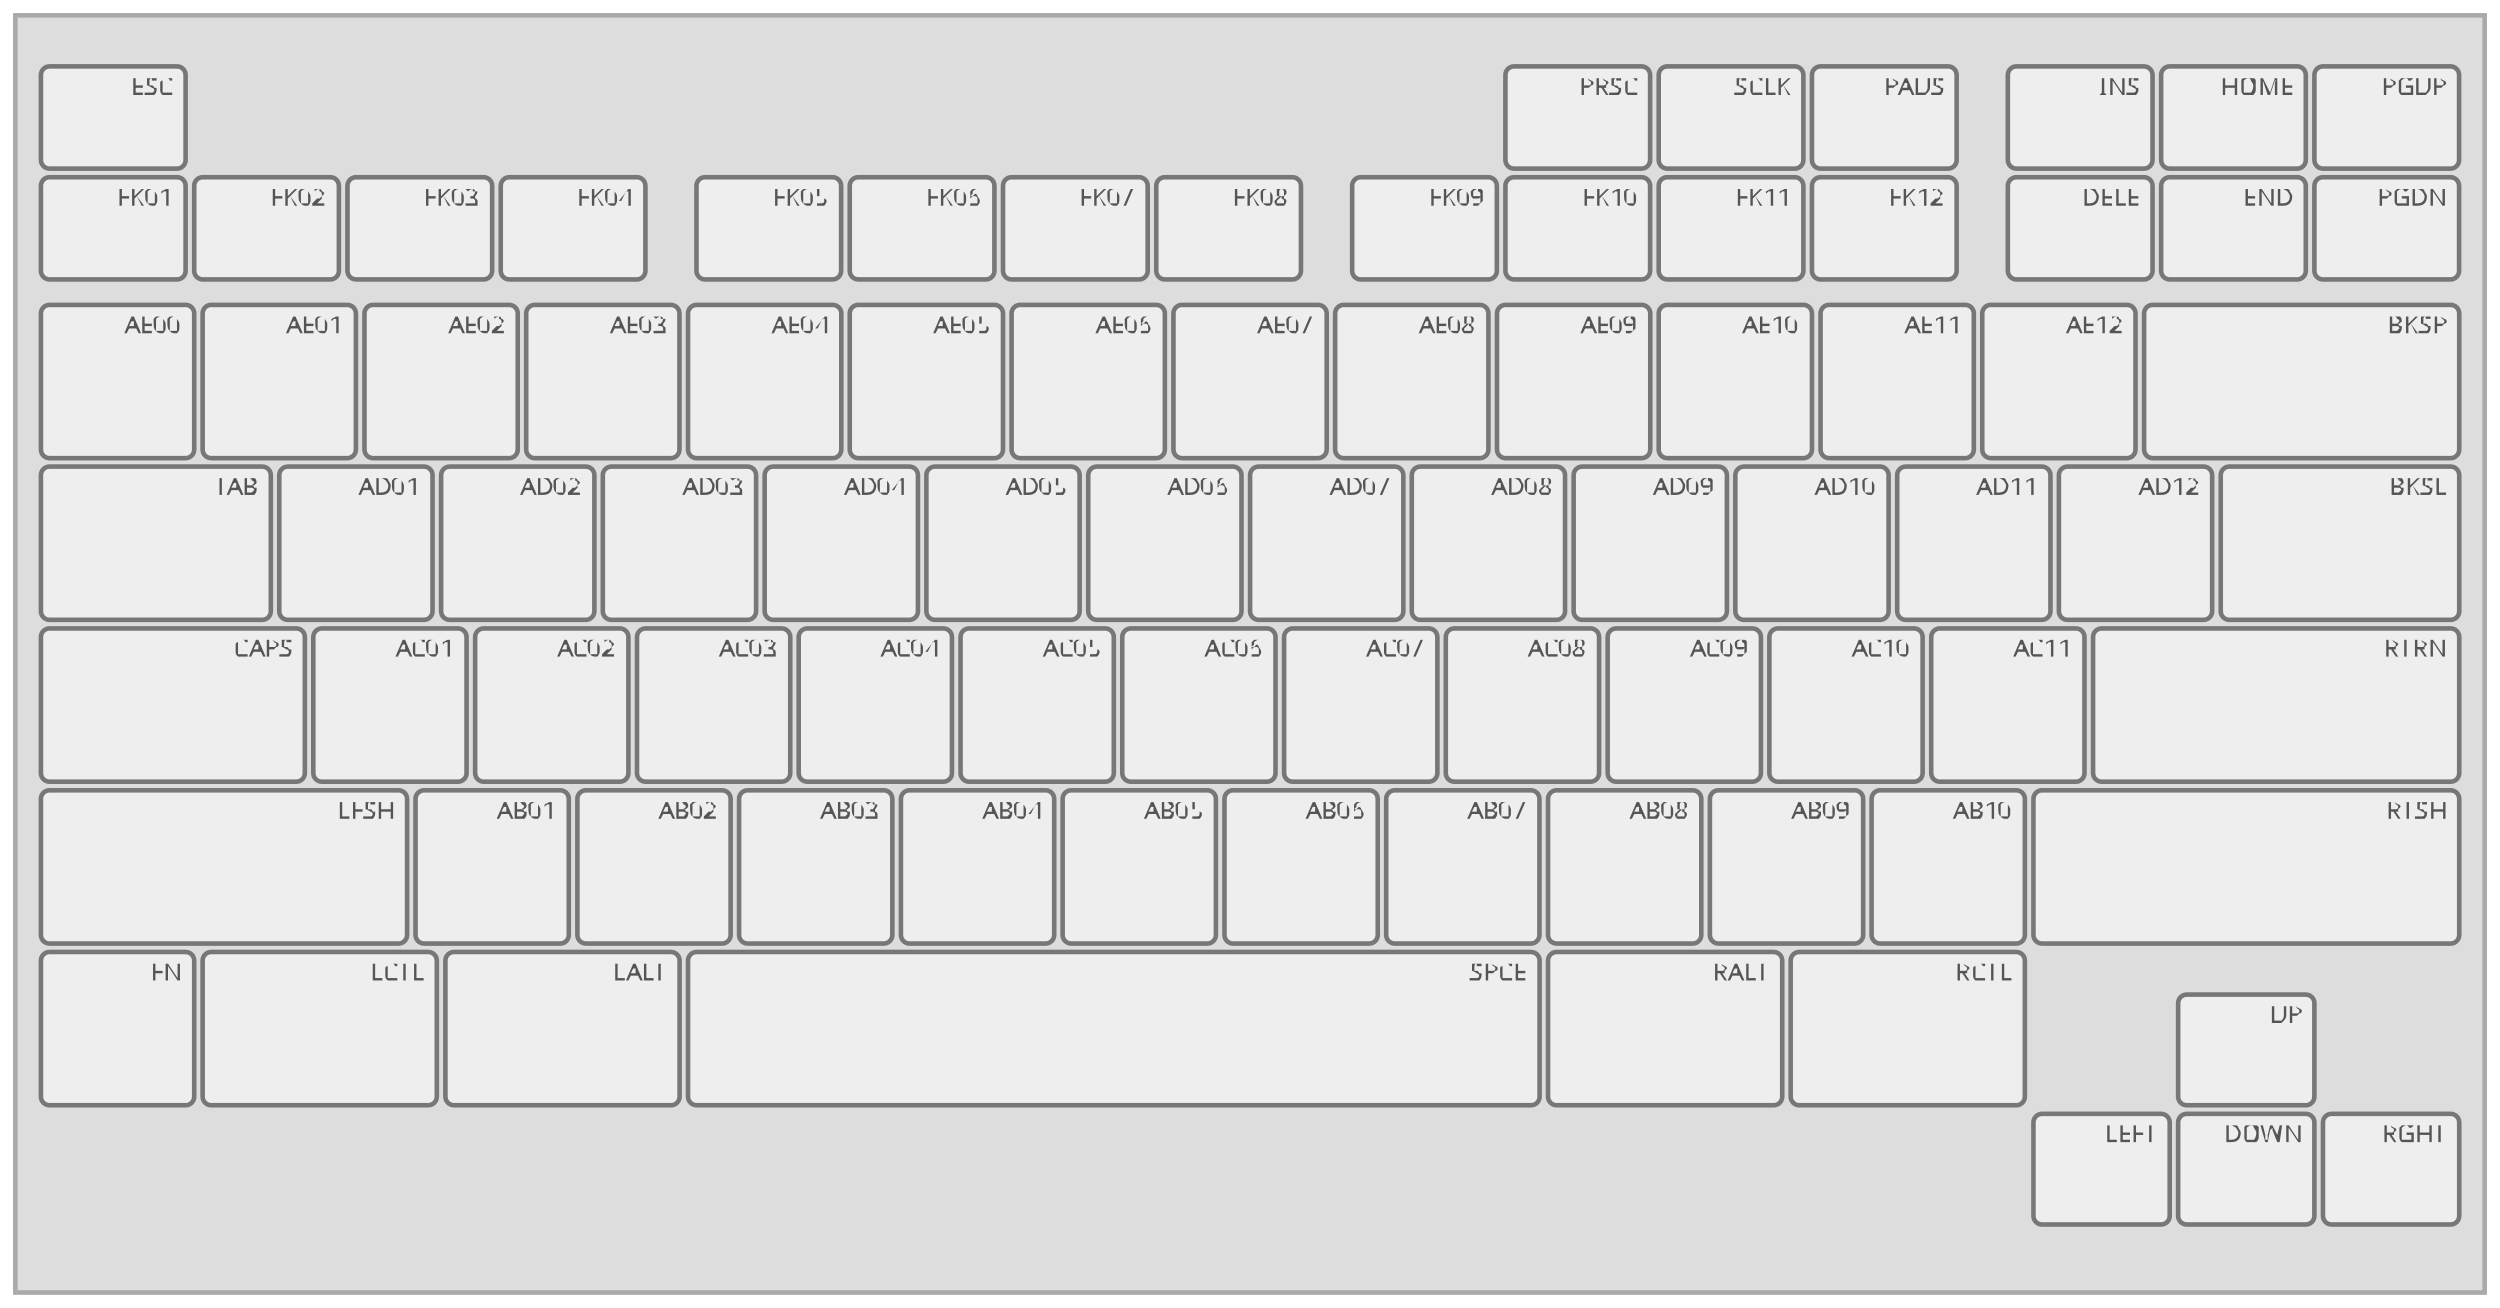
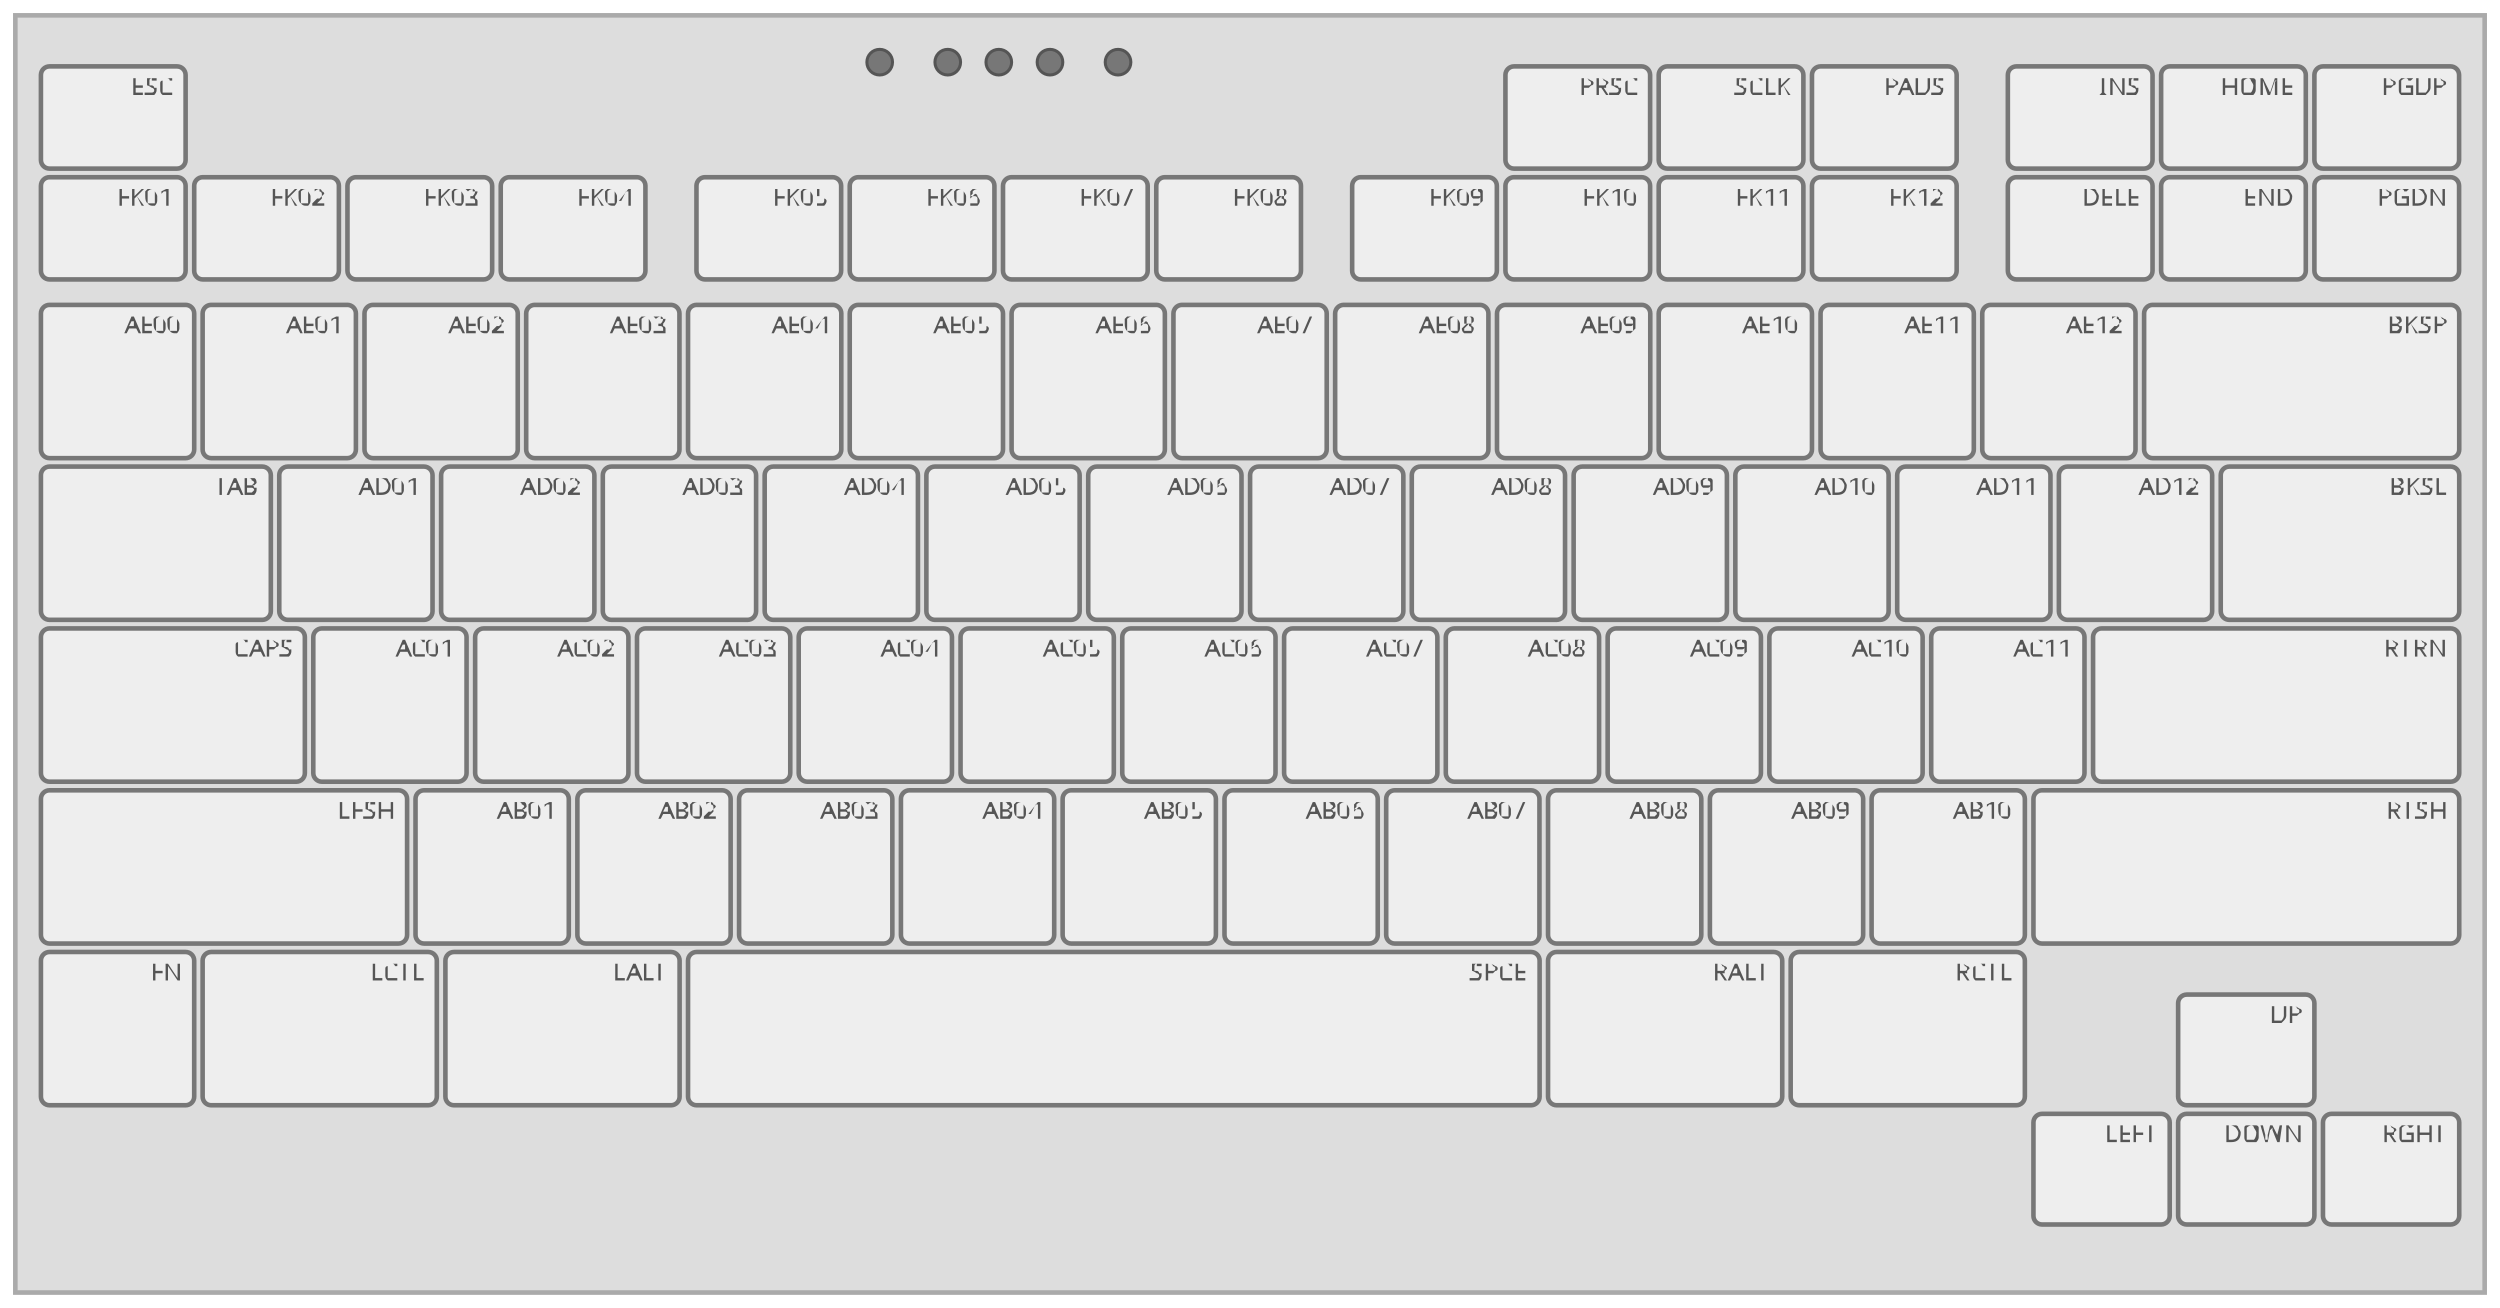
<svg xmlns="http://www.w3.org/2000/svg" width="978.667" height="512" viewBox="-0.1 -0.1 16.311 8.533">
-   <style>.keyboard-frame { fill: var(--doodad-fill, #ddd); stroke: #aaa; stroke-width: 0.03; }.key { fill: var(--key-fill, #eee); stroke: #777; stroke-width: 0.03; }.key-id { fill: var(--key-id-fill, #555); font: 0.16px sans-serif; pointer-events: none; }</style>
+   <style>.keyboard-frame { fill: var(--doodad-fill, #ddd); stroke: #aaa; stroke-width: 0.03; }.key { fill: var(--key-fill, #eee); stroke: #777; stroke-width: 0.03; }.key-id { fill: var(--key-id-fill, #555); font: 0.16px sans-serif; pointer-events: none; }.indicator { fill: var(--indicator-off-fill, #777); stroke: #555; stroke-width: 0.02; }.label { fill: var(--label-fill, #555); font-family: sans-serif; pointer-events: none; }</style>
  <g id="keyboard-geometry">
    <g id="keyboard-decorations">
      <rect class="keyboard-frame" x="0" y="0" width="16.111" height="8.333" />
+       <rect class="indicator" id="indicator-HDDActivity" x="5.556" y="0.222" width="0.167" height="0.167" rx="0.083" ry="0.083" style="--indicator-off-fill: #1a1a1a" />
+       <rect class="indicator" id="indicator-Num-Lock" x="6" y="0.222" width="0.167" height="0.167" rx="0.083" ry="0.083" style="--indicator-off-fill: #1a1a1a" />
+       <rect class="indicator" id="indicator-Caps-Lock" x="6.333" y="0.222" width="0.167" height="0.167" rx="0.083" ry="0.083" style="--indicator-off-fill: #1a1a1a" />
+       <rect class="indicator" id="indicator-Scroll-Lock" x="6.667" y="0.222" width="0.167" height="0.167" rx="0.083" ry="0.083" style="--indicator-off-fill: #1a1a1a" />
+       <rect class="indicator" id="indicator-Power" x="7.111" y="0.222" width="0.167" height="0.167" rx="0.083" ry="0.083" style="--indicator-off-fill: #1a1a1a" />
    </g>
    <g id="keys">
      <g id="key-ESC" data-key-id="ESC" data-kbd-keycode="1">
        <rect class="key" x="0.167" y="0.333" width="0.944" height="0.667" rx="0.056" ry="0.056" style="--key-fill: #c4c4c4" />
      </g>
      <g id="key-PRSC" data-key-id="PRSC" data-kbd-keycode="99">
        <rect class="key" x="9.722" y="0.333" width="0.944" height="0.667" rx="0.056" ry="0.056" style="--key-fill: #c4c4c4" />
      </g>
      <g id="key-SCLK" data-key-id="SCLK" data-kbd-keycode="70">
        <rect class="key" x="10.722" y="0.333" width="0.944" height="0.667" rx="0.056" ry="0.056" style="--key-fill: #c4c4c4" />
      </g>
      <g id="key-PAUS" data-key-id="PAUS" data-kbd-keycode="119">
        <rect class="key" x="11.722" y="0.333" width="0.944" height="0.667" rx="0.056" ry="0.056" style="--key-fill: #c4c4c4" />
      </g>
      <g id="key-FK01" data-key-id="FK01" data-kbd-keycode="59">
        <rect class="key" x="0.167" y="1.056" width="0.944" height="0.667" rx="0.056" ry="0.056" style="--key-fill: #c4c4c4" />
      </g>
      <g id="key-FK02" data-key-id="FK02" data-kbd-keycode="60">
        <rect class="key" x="1.167" y="1.056" width="0.944" height="0.667" rx="0.056" ry="0.056" style="--key-fill: #c4c4c4" />
      </g>
      <g id="key-FK03" data-key-id="FK03" data-kbd-keycode="61">
        <rect class="key" x="2.167" y="1.056" width="0.944" height="0.667" rx="0.056" ry="0.056" style="--key-fill: #c4c4c4" />
      </g>
      <g id="key-FK04" data-key-id="FK04" data-kbd-keycode="62">
        <rect class="key" x="3.167" y="1.056" width="0.944" height="0.667" rx="0.056" ry="0.056" style="--key-fill: #c4c4c4" />
      </g>
      <g id="key-FK05" data-key-id="FK05" data-kbd-keycode="63">
        <rect class="key" x="4.444" y="1.056" width="0.944" height="0.667" rx="0.056" ry="0.056" style="--key-fill: #c4c4c4" />
      </g>
      <g id="key-FK06" data-key-id="FK06" data-kbd-keycode="64">
        <rect class="key" x="5.444" y="1.056" width="0.944" height="0.667" rx="0.056" ry="0.056" style="--key-fill: #c4c4c4" />
      </g>
      <g id="key-FK07" data-key-id="FK07" data-kbd-keycode="65">
        <rect class="key" x="6.444" y="1.056" width="0.944" height="0.667" rx="0.056" ry="0.056" style="--key-fill: #c4c4c4" />
      </g>
      <g id="key-FK08" data-key-id="FK08" data-kbd-keycode="66">
        <rect class="key" x="7.444" y="1.056" width="0.944" height="0.667" rx="0.056" ry="0.056" style="--key-fill: #c4c4c4" />
      </g>
      <g id="key-FK09" data-key-id="FK09" data-kbd-keycode="67">
        <rect class="key" x="8.722" y="1.056" width="0.944" height="0.667" rx="0.056" ry="0.056" style="--key-fill: #c4c4c4" />
      </g>
      <g id="key-FK10" data-key-id="FK10" data-kbd-keycode="68">
        <rect class="key" x="9.722" y="1.056" width="0.944" height="0.667" rx="0.056" ry="0.056" style="--key-fill: #c4c4c4" />
      </g>
      <g id="key-FK11" data-key-id="FK11" data-kbd-keycode="87">
        <rect class="key" x="10.722" y="1.056" width="0.944" height="0.667" rx="0.056" ry="0.056" style="--key-fill: #c4c4c4" />
      </g>
      <g id="key-FK12" data-key-id="FK12" data-kbd-keycode="88">
        <rect class="key" x="11.722" y="1.056" width="0.944" height="0.667" rx="0.056" ry="0.056" style="--key-fill: #c4c4c4" />
      </g>
      <g id="key-FN" data-key-id="FN" data-kbd-keycode="">
        <rect class="key" x="0.167" y="6.111" width="1" height="1" rx="0.056" ry="0.056" style="--key-fill: #c4c4c4" />
      </g>
      <g id="key-LCTL" data-key-id="LCTL" data-kbd-keycode="29">
        <rect class="key" x="1.222" y="6.111" width="1.528" height="1" rx="0.056" ry="0.056" style="--key-fill: #c4c4c4" />
      </g>
      <g id="key-LALT" data-key-id="LALT" data-kbd-keycode="56">
        <rect class="key" x="2.806" y="6.111" width="1.528" height="1" rx="0.056" ry="0.056" style="--key-fill: #c4c4c4" />
      </g>
      <g id="key-SPCE" data-key-id="SPCE" data-kbd-keycode="57">
        <rect class="key" x="4.389" y="6.111" width="5.556" height="1" rx="0.056" ry="0.056" style="--key-fill: #c4c4c4" />
      </g>
      <g id="key-RALT" data-key-id="RALT" data-kbd-keycode="100">
        <rect class="key" x="10" y="6.111" width="1.528" height="1" rx="0.056" ry="0.056" style="--key-fill: #c4c4c4" />
      </g>
      <g id="key-RCTL" data-key-id="RCTL" data-kbd-keycode="97">
        <rect class="key" x="11.583" y="6.111" width="1.528" height="1" rx="0.056" ry="0.056" style="--key-fill: #c4c4c4" />
      </g>
      <g id="key-INS" data-key-id="INS" data-kbd-keycode="110">
        <rect class="key" x="13" y="0.333" width="0.944" height="0.667" rx="0.056" ry="0.056" style="--key-fill: #c4c4c4" />
      </g>
      <g id="key-HOME" data-key-id="HOME" data-kbd-keycode="102">
        <rect class="key" x="14" y="0.333" width="0.944" height="0.667" rx="0.056" ry="0.056" style="--key-fill: #c4c4c4" />
      </g>
      <g id="key-PGUP" data-key-id="PGUP" data-kbd-keycode="104">
        <rect class="key" x="15" y="0.333" width="0.944" height="0.667" rx="0.056" ry="0.056" style="--key-fill: #c4c4c4" />
      </g>
      <g id="key-DELE" data-key-id="DELE" data-kbd-keycode="111">
        <rect class="key" x="13" y="1.056" width="0.944" height="0.667" rx="0.056" ry="0.056" style="--key-fill: #c4c4c4" />
      </g>
      <g id="key-END" data-key-id="END" data-kbd-keycode="107">
        <rect class="key" x="14" y="1.056" width="0.944" height="0.667" rx="0.056" ry="0.056" style="--key-fill: #c4c4c4" />
      </g>
      <g id="key-PGDN" data-key-id="PGDN" data-kbd-keycode="109">
        <rect class="key" x="15" y="1.056" width="0.944" height="0.667" rx="0.056" ry="0.056" style="--key-fill: #c4c4c4" />
      </g>
      <g id="key-UP" data-key-id="UP" data-kbd-keycode="103">
        <rect class="key" x="14.111" y="6.389" width="0.889" height="0.722" rx="0.056" ry="0.056" style="--key-fill: #c4c4c4" />
      </g>
      <g id="key-LEFT" data-key-id="LEFT" data-kbd-keycode="105">
        <rect class="key" x="13.167" y="7.167" width="0.889" height="0.722" rx="0.056" ry="0.056" style="--key-fill: #c4c4c4" />
      </g>
      <g id="key-DOWN" data-key-id="DOWN" data-kbd-keycode="108">
        <rect class="key" x="14.111" y="7.167" width="0.889" height="0.722" rx="0.056" ry="0.056" style="--key-fill: #c4c4c4" />
      </g>
      <g id="key-RGHT" data-key-id="RGHT" data-kbd-keycode="106">
        <rect class="key" x="15.056" y="7.167" width="0.889" height="0.722" rx="0.056" ry="0.056" style="--key-fill: #c4c4c4" />
      </g>
      <g id="key-AE00" data-key-id="AE00" data-kbd-keycode="41">
        <rect class="key" x="0.167" y="1.889" width="1" height="1" rx="0.056" ry="0.056" style="--key-fill: #c4c4c4" />
      </g>
      <g id="key-AE01" data-key-id="AE01" data-kbd-keycode="2">
        <rect class="key" x="1.222" y="1.889" width="1" height="1" rx="0.056" ry="0.056" style="--key-fill: #c4c4c4" />
      </g>
      <g id="key-AE02" data-key-id="AE02" data-kbd-keycode="3">
        <rect class="key" x="2.278" y="1.889" width="1" height="1" rx="0.056" ry="0.056" style="--key-fill: #c4c4c4" />
      </g>
      <g id="key-AE03" data-key-id="AE03" data-kbd-keycode="4">
        <rect class="key" x="3.333" y="1.889" width="1" height="1" rx="0.056" ry="0.056" style="--key-fill: #c4c4c4" />
      </g>
      <g id="key-AE04" data-key-id="AE04" data-kbd-keycode="5">
        <rect class="key" x="4.389" y="1.889" width="1" height="1" rx="0.056" ry="0.056" style="--key-fill: #c4c4c4" />
      </g>
      <g id="key-AE05" data-key-id="AE05" data-kbd-keycode="6">
        <rect class="key" x="5.444" y="1.889" width="1" height="1" rx="0.056" ry="0.056" style="--key-fill: #c4c4c4" />
      </g>
      <g id="key-AE06" data-key-id="AE06" data-kbd-keycode="7">
        <rect class="key" x="6.5" y="1.889" width="1" height="1" rx="0.056" ry="0.056" style="--key-fill: #c4c4c4" />
      </g>
      <g id="key-AE07" data-key-id="AE07" data-kbd-keycode="8">
        <rect class="key" x="7.556" y="1.889" width="1" height="1" rx="0.056" ry="0.056" style="--key-fill: #c4c4c4" />
      </g>
      <g id="key-AE08" data-key-id="AE08" data-kbd-keycode="9">
        <rect class="key" x="8.611" y="1.889" width="1" height="1" rx="0.056" ry="0.056" style="--key-fill: #c4c4c4" />
      </g>
      <g id="key-AE09" data-key-id="AE09" data-kbd-keycode="10">
        <rect class="key" x="9.667" y="1.889" width="1" height="1" rx="0.056" ry="0.056" style="--key-fill: #c4c4c4" />
      </g>
      <g id="key-AE10" data-key-id="AE10" data-kbd-keycode="11">
        <rect class="key" x="10.722" y="1.889" width="1" height="1" rx="0.056" ry="0.056" style="--key-fill: #c4c4c4" />
      </g>
      <g id="key-AE11" data-key-id="AE11" data-kbd-keycode="12">
        <rect class="key" x="11.778" y="1.889" width="1" height="1" rx="0.056" ry="0.056" style="--key-fill: #c4c4c4" />
      </g>
      <g id="key-AE12" data-key-id="AE12" data-kbd-keycode="13">
        <rect class="key" x="12.833" y="1.889" width="1" height="1" rx="0.056" ry="0.056" style="--key-fill: #c4c4c4" />
      </g>
      <g id="key-BKSP" data-key-id="BKSP" data-kbd-keycode="14">
        <rect class="key" x="13.889" y="1.889" width="2.056" height="1" rx="0.056" ry="0.056" style="--key-fill: #c4c4c4" />
      </g>
      <g id="key-TAB" data-key-id="TAB" data-kbd-keycode="15">
        <rect class="key" x="0.167" y="2.944" width="1.5" height="1" rx="0.056" ry="0.056" style="--key-fill: #c4c4c4" />
      </g>
      <g id="key-AD01" data-key-id="AD01" data-kbd-keycode="16">
        <rect class="key" x="1.722" y="2.944" width="1" height="1" rx="0.056" ry="0.056" style="--key-fill: #c4c4c4" />
      </g>
      <g id="key-AD02" data-key-id="AD02" data-kbd-keycode="17">
        <rect class="key" x="2.778" y="2.944" width="1" height="1" rx="0.056" ry="0.056" style="--key-fill: #c4c4c4" />
      </g>
      <g id="key-AD03" data-key-id="AD03" data-kbd-keycode="18">
        <rect class="key" x="3.833" y="2.944" width="1" height="1" rx="0.056" ry="0.056" style="--key-fill: #c4c4c4" />
      </g>
      <g id="key-AD04" data-key-id="AD04" data-kbd-keycode="19">
        <rect class="key" x="4.889" y="2.944" width="1" height="1" rx="0.056" ry="0.056" style="--key-fill: #c4c4c4" />
      </g>
      <g id="key-AD05" data-key-id="AD05" data-kbd-keycode="20">
        <rect class="key" x="5.944" y="2.944" width="1" height="1" rx="0.056" ry="0.056" style="--key-fill: #c4c4c4" />
      </g>
      <g id="key-AD06" data-key-id="AD06" data-kbd-keycode="21">
        <rect class="key" x="7" y="2.944" width="1" height="1" rx="0.056" ry="0.056" style="--key-fill: #c4c4c4" />
      </g>
      <g id="key-AD07" data-key-id="AD07" data-kbd-keycode="22">
        <rect class="key" x="8.056" y="2.944" width="1" height="1" rx="0.056" ry="0.056" style="--key-fill: #c4c4c4" />
      </g>
      <g id="key-AD08" data-key-id="AD08" data-kbd-keycode="23">
        <rect class="key" x="9.111" y="2.944" width="1" height="1" rx="0.056" ry="0.056" style="--key-fill: #c4c4c4" />
      </g>
      <g id="key-AD09" data-key-id="AD09" data-kbd-keycode="24">
        <rect class="key" x="10.167" y="2.944" width="1" height="1" rx="0.056" ry="0.056" style="--key-fill: #c4c4c4" />
      </g>
      <g id="key-AD10" data-key-id="AD10" data-kbd-keycode="25">
        <rect class="key" x="11.222" y="2.944" width="1" height="1" rx="0.056" ry="0.056" style="--key-fill: #c4c4c4" />
      </g>
      <g id="key-AD11" data-key-id="AD11" data-kbd-keycode="26">
        <rect class="key" x="12.278" y="2.944" width="1" height="1" rx="0.056" ry="0.056" style="--key-fill: #c4c4c4" />
      </g>
      <g id="key-AD12" data-key-id="AD12" data-kbd-keycode="27">
        <rect class="key" x="13.333" y="2.944" width="1" height="1" rx="0.056" ry="0.056" style="--key-fill: #c4c4c4" />
      </g>
      <g id="key-BKSL" data-key-id="BKSL" data-kbd-keycode="43">
        <rect class="key" x="14.389" y="2.944" width="1.556" height="1" rx="0.056" ry="0.056" style="--key-fill: #c4c4c4" />
      </g>
      <g id="key-CAPS" data-key-id="CAPS" data-kbd-keycode="58">
        <rect class="key" x="0.167" y="4" width="1.722" height="1" rx="0.056" ry="0.056" style="--key-fill: #c4c4c4" />
      </g>
      <g id="key-AC01" data-key-id="AC01" data-kbd-keycode="30">
        <rect class="key" x="1.944" y="4" width="1" height="1" rx="0.056" ry="0.056" style="--key-fill: #c4c4c4" />
      </g>
      <g id="key-AC02" data-key-id="AC02" data-kbd-keycode="31">
        <rect class="key" x="3" y="4" width="1" height="1" rx="0.056" ry="0.056" style="--key-fill: #c4c4c4" />
      </g>
      <g id="key-AC03" data-key-id="AC03" data-kbd-keycode="32">
        <rect class="key" x="4.056" y="4" width="1" height="1" rx="0.056" ry="0.056" style="--key-fill: #c4c4c4" />
      </g>
      <g id="key-AC04" data-key-id="AC04" data-kbd-keycode="33">
        <rect class="key" x="5.111" y="4" width="1" height="1" rx="0.056" ry="0.056" style="--key-fill: #c4c4c4" />
      </g>
      <g id="key-AC05" data-key-id="AC05" data-kbd-keycode="34">
        <rect class="key" x="6.167" y="4" width="1" height="1" rx="0.056" ry="0.056" style="--key-fill: #c4c4c4" />
      </g>
      <g id="key-AC06" data-key-id="AC06" data-kbd-keycode="35">
        <rect class="key" x="7.222" y="4" width="1" height="1" rx="0.056" ry="0.056" style="--key-fill: #c4c4c4" />
      </g>
      <g id="key-AC07" data-key-id="AC07" data-kbd-keycode="36">
        <rect class="key" x="8.278" y="4" width="1" height="1" rx="0.056" ry="0.056" style="--key-fill: #c4c4c4" />
      </g>
      <g id="key-AC08" data-key-id="AC08" data-kbd-keycode="37">
        <rect class="key" x="9.333" y="4" width="1" height="1" rx="0.056" ry="0.056" style="--key-fill: #c4c4c4" />
      </g>
      <g id="key-AC09" data-key-id="AC09" data-kbd-keycode="38">
        <rect class="key" x="10.389" y="4" width="1" height="1" rx="0.056" ry="0.056" style="--key-fill: #c4c4c4" />
      </g>
      <g id="key-AC10" data-key-id="AC10" data-kbd-keycode="39">
        <rect class="key" x="11.444" y="4" width="1" height="1" rx="0.056" ry="0.056" style="--key-fill: #c4c4c4" />
      </g>
      <g id="key-AC11" data-key-id="AC11" data-kbd-keycode="40">
        <rect class="key" x="12.5" y="4" width="1" height="1" rx="0.056" ry="0.056" style="--key-fill: #c4c4c4" />
      </g>
      <g id="key-RTRN" data-key-id="RTRN" data-kbd-keycode="28">
        <rect class="key" x="13.556" y="4" width="2.389" height="1" rx="0.056" ry="0.056" style="--key-fill: #c4c4c4" />
      </g>
      <g id="key-LFSH" data-key-id="LFSH" data-kbd-keycode="42">
        <rect class="key" x="0.167" y="5.056" width="2.389" height="1" rx="0.056" ry="0.056" style="--key-fill: #c4c4c4" />
      </g>
      <g id="key-AB01" data-key-id="AB01" data-kbd-keycode="44">
        <rect class="key" x="2.611" y="5.056" width="1" height="1" rx="0.056" ry="0.056" style="--key-fill: #c4c4c4" />
      </g>
      <g id="key-AB02" data-key-id="AB02" data-kbd-keycode="45">
        <rect class="key" x="3.667" y="5.056" width="1" height="1" rx="0.056" ry="0.056" style="--key-fill: #c4c4c4" />
      </g>
      <g id="key-AB03" data-key-id="AB03" data-kbd-keycode="46">
        <rect class="key" x="4.722" y="5.056" width="1" height="1" rx="0.056" ry="0.056" style="--key-fill: #c4c4c4" />
      </g>
      <g id="key-AB04" data-key-id="AB04" data-kbd-keycode="47">
        <rect class="key" x="5.778" y="5.056" width="1" height="1" rx="0.056" ry="0.056" style="--key-fill: #c4c4c4" />
      </g>
      <g id="key-AB05" data-key-id="AB05" data-kbd-keycode="48">
        <rect class="key" x="6.833" y="5.056" width="1" height="1" rx="0.056" ry="0.056" style="--key-fill: #c4c4c4" />
      </g>
      <g id="key-AB06" data-key-id="AB06" data-kbd-keycode="49">
        <rect class="key" x="7.889" y="5.056" width="1" height="1" rx="0.056" ry="0.056" style="--key-fill: #c4c4c4" />
      </g>
      <g id="key-AB07" data-key-id="AB07" data-kbd-keycode="50">
        <rect class="key" x="8.944" y="5.056" width="1" height="1" rx="0.056" ry="0.056" style="--key-fill: #c4c4c4" />
      </g>
      <g id="key-AB08" data-key-id="AB08" data-kbd-keycode="51">
        <rect class="key" x="10" y="5.056" width="1" height="1" rx="0.056" ry="0.056" style="--key-fill: #c4c4c4" />
      </g>
      <g id="key-AB09" data-key-id="AB09" data-kbd-keycode="52">
        <rect class="key" x="11.056" y="5.056" width="1" height="1" rx="0.056" ry="0.056" style="--key-fill: #c4c4c4" />
      </g>
      <g id="key-AB10" data-key-id="AB10" data-kbd-keycode="53">
        <rect class="key" x="12.111" y="5.056" width="1" height="1" rx="0.056" ry="0.056" style="--key-fill: #c4c4c4" />
      </g>
      <g id="key-RTSH" data-key-id="RTSH" data-kbd-keycode="54">
        <rect class="key" x="13.167" y="5.056" width="2.778" height="1" rx="0.056" ry="0.056" style="--key-fill: #c4c4c4" />
      </g>
    </g>
  </g>
  <g id="factory-legends">
    <text class="key-id" x="1.031" y="0.393" text-anchor="end" dominant-baseline="hanging" style="--key-id-fill: #555">ESC</text>
    <text class="key-id" x="10.587" y="0.393" text-anchor="end" dominant-baseline="hanging" style="--key-id-fill: #555">PRSC</text>
    <text class="key-id" x="11.587" y="0.393" text-anchor="end" dominant-baseline="hanging" style="--key-id-fill: #555">SCLK</text>
    <text class="key-id" x="12.587" y="0.393" text-anchor="end" dominant-baseline="hanging" style="--key-id-fill: #555">PAUS</text>
    <text class="key-id" x="1.031" y="1.116" text-anchor="end" dominant-baseline="hanging" style="--key-id-fill: #555">FK01</text>
    <text class="key-id" x="2.031" y="1.116" text-anchor="end" dominant-baseline="hanging" style="--key-id-fill: #555">FK02</text>
    <text class="key-id" x="3.031" y="1.116" text-anchor="end" dominant-baseline="hanging" style="--key-id-fill: #555">FK03</text>
    <text class="key-id" x="4.031" y="1.116" text-anchor="end" dominant-baseline="hanging" style="--key-id-fill: #555">FK04</text>
    <text class="key-id" x="5.309" y="1.116" text-anchor="end" dominant-baseline="hanging" style="--key-id-fill: #555">FK05</text>
    <text class="key-id" x="6.309" y="1.116" text-anchor="end" dominant-baseline="hanging" style="--key-id-fill: #555">FK06</text>
    <text class="key-id" x="7.309" y="1.116" text-anchor="end" dominant-baseline="hanging" style="--key-id-fill: #555">FK07</text>
    <text class="key-id" x="8.309" y="1.116" text-anchor="end" dominant-baseline="hanging" style="--key-id-fill: #555">FK08</text>
    <text class="key-id" x="9.587" y="1.116" text-anchor="end" dominant-baseline="hanging" style="--key-id-fill: #555">FK09</text>
    <text class="key-id" x="10.587" y="1.116" text-anchor="end" dominant-baseline="hanging" style="--key-id-fill: #555">FK10</text>
    <text class="key-id" x="11.587" y="1.116" text-anchor="end" dominant-baseline="hanging" style="--key-id-fill: #555">FK11</text>
    <text class="key-id" x="12.587" y="1.116" text-anchor="end" dominant-baseline="hanging" style="--key-id-fill: #555">FK12</text>
    <text class="key-id" x="1.087" y="6.171" text-anchor="end" dominant-baseline="hanging" style="--key-id-fill: #555">FN</text>
    <text class="key-id" x="2.67" y="6.171" text-anchor="end" dominant-baseline="hanging" style="--key-id-fill: #555">LCTL</text>
    <text class="key-id" x="4.253" y="6.171" text-anchor="end" dominant-baseline="hanging" style="--key-id-fill: #555">LALT</text>
    <text class="key-id" x="9.864" y="6.171" text-anchor="end" dominant-baseline="hanging" style="--key-id-fill: #555">SPCE</text>
    <text class="key-id" x="11.448" y="6.171" text-anchor="end" dominant-baseline="hanging" style="--key-id-fill: #555">RALT</text>
    <text class="key-id" x="13.031" y="6.171" text-anchor="end" dominant-baseline="hanging" style="--key-id-fill: #555">RCTL</text>
    <text class="key-id" x="13.864" y="0.393" text-anchor="end" dominant-baseline="hanging" style="--key-id-fill: #555">INS</text>
    <text class="key-id" x="14.864" y="0.393" text-anchor="end" dominant-baseline="hanging" style="--key-id-fill: #555">HOME</text>
    <text class="key-id" x="15.864" y="0.393" text-anchor="end" dominant-baseline="hanging" style="--key-id-fill: #555">PGUP</text>
    <text class="key-id" x="13.864" y="1.116" text-anchor="end" dominant-baseline="hanging" style="--key-id-fill: #555">DELE</text>
    <text class="key-id" x="14.864" y="1.116" text-anchor="end" dominant-baseline="hanging" style="--key-id-fill: #555">END</text>
    <text class="key-id" x="15.864" y="1.116" text-anchor="end" dominant-baseline="hanging" style="--key-id-fill: #555">PGDN</text>
    <text class="key-id" x="14.92" y="6.449" text-anchor="end" dominant-baseline="hanging" style="--key-id-fill: #555">UP</text>
    <text class="key-id" x="13.976" y="7.227" text-anchor="end" dominant-baseline="hanging" style="--key-id-fill: #555">LEFT</text>
    <text class="key-id" x="14.92" y="7.227" text-anchor="end" dominant-baseline="hanging" style="--key-id-fill: #555">DOWN</text>
    <text class="key-id" x="15.864" y="7.227" text-anchor="end" dominant-baseline="hanging" style="--key-id-fill: #555">RGHT</text>
    <text class="key-id" x="1.087" y="1.949" text-anchor="end" dominant-baseline="hanging" style="--key-id-fill: #555">AE00</text>
    <text class="key-id" x="2.142" y="1.949" text-anchor="end" dominant-baseline="hanging" style="--key-id-fill: #555">AE01</text>
    <text class="key-id" x="3.198" y="1.949" text-anchor="end" dominant-baseline="hanging" style="--key-id-fill: #555">AE02</text>
    <text class="key-id" x="4.253" y="1.949" text-anchor="end" dominant-baseline="hanging" style="--key-id-fill: #555">AE03</text>
    <text class="key-id" x="5.309" y="1.949" text-anchor="end" dominant-baseline="hanging" style="--key-id-fill: #555">AE04</text>
    <text class="key-id" x="6.364" y="1.949" text-anchor="end" dominant-baseline="hanging" style="--key-id-fill: #555">AE05</text>
    <text class="key-id" x="7.42" y="1.949" text-anchor="end" dominant-baseline="hanging" style="--key-id-fill: #555">AE06</text>
    <text class="key-id" x="8.476" y="1.949" text-anchor="end" dominant-baseline="hanging" style="--key-id-fill: #555">AE07</text>
    <text class="key-id" x="9.531" y="1.949" text-anchor="end" dominant-baseline="hanging" style="--key-id-fill: #555">AE08</text>
    <text class="key-id" x="10.587" y="1.949" text-anchor="end" dominant-baseline="hanging" style="--key-id-fill: #555">AE09</text>
    <text class="key-id" x="11.642" y="1.949" text-anchor="end" dominant-baseline="hanging" style="--key-id-fill: #555">AE10</text>
    <text class="key-id" x="12.698" y="1.949" text-anchor="end" dominant-baseline="hanging" style="--key-id-fill: #555">AE11</text>
    <text class="key-id" x="13.753" y="1.949" text-anchor="end" dominant-baseline="hanging" style="--key-id-fill: #555">AE12</text>
    <text class="key-id" x="15.864" y="1.949" text-anchor="end" dominant-baseline="hanging" style="--key-id-fill: #555">BKSP</text>
    <text class="key-id" x="1.587" y="3.004" text-anchor="end" dominant-baseline="hanging" style="--key-id-fill: #555">TAB</text>
    <text class="key-id" x="2.642" y="3.004" text-anchor="end" dominant-baseline="hanging" style="--key-id-fill: #555">AD01</text>
    <text class="key-id" x="3.698" y="3.004" text-anchor="end" dominant-baseline="hanging" style="--key-id-fill: #555">AD02</text>
    <text class="key-id" x="4.753" y="3.004" text-anchor="end" dominant-baseline="hanging" style="--key-id-fill: #555">AD03</text>
    <text class="key-id" x="5.809" y="3.004" text-anchor="end" dominant-baseline="hanging" style="--key-id-fill: #555">AD04</text>
    <text class="key-id" x="6.864" y="3.004" text-anchor="end" dominant-baseline="hanging" style="--key-id-fill: #555">AD05</text>
    <text class="key-id" x="7.92" y="3.004" text-anchor="end" dominant-baseline="hanging" style="--key-id-fill: #555">AD06</text>
    <text class="key-id" x="8.976" y="3.004" text-anchor="end" dominant-baseline="hanging" style="--key-id-fill: #555">AD07</text>
    <text class="key-id" x="10.031" y="3.004" text-anchor="end" dominant-baseline="hanging" style="--key-id-fill: #555">AD08</text>
    <text class="key-id" x="11.087" y="3.004" text-anchor="end" dominant-baseline="hanging" style="--key-id-fill: #555">AD09</text>
    <text class="key-id" x="12.142" y="3.004" text-anchor="end" dominant-baseline="hanging" style="--key-id-fill: #555">AD10</text>
    <text class="key-id" x="13.198" y="3.004" text-anchor="end" dominant-baseline="hanging" style="--key-id-fill: #555">AD11</text>
    <text class="key-id" x="14.253" y="3.004" text-anchor="end" dominant-baseline="hanging" style="--key-id-fill: #555">AD12</text>
    <text class="key-id" x="15.864" y="3.004" text-anchor="end" dominant-baseline="hanging" style="--key-id-fill: #555">BKSL</text>
    <text class="key-id" x="1.809" y="4.06" text-anchor="end" dominant-baseline="hanging" style="--key-id-fill: #555">CAPS</text>
    <text class="key-id" x="2.864" y="4.06" text-anchor="end" dominant-baseline="hanging" style="--key-id-fill: #555">AC01</text>
    <text class="key-id" x="3.92" y="4.06" text-anchor="end" dominant-baseline="hanging" style="--key-id-fill: #555">AC02</text>
    <text class="key-id" x="4.976" y="4.06" text-anchor="end" dominant-baseline="hanging" style="--key-id-fill: #555">AC03</text>
    <text class="key-id" x="6.031" y="4.06" text-anchor="end" dominant-baseline="hanging" style="--key-id-fill: #555">AC04</text>
    <text class="key-id" x="7.087" y="4.06" text-anchor="end" dominant-baseline="hanging" style="--key-id-fill: #555">AC05</text>
    <text class="key-id" x="8.142" y="4.06" text-anchor="end" dominant-baseline="hanging" style="--key-id-fill: #555">AC06</text>
    <text class="key-id" x="9.198" y="4.06" text-anchor="end" dominant-baseline="hanging" style="--key-id-fill: #555">AC07</text>
    <text class="key-id" x="10.253" y="4.06" text-anchor="end" dominant-baseline="hanging" style="--key-id-fill: #555">AC08</text>
    <text class="key-id" x="11.309" y="4.06" text-anchor="end" dominant-baseline="hanging" style="--key-id-fill: #555">AC09</text>
    <text class="key-id" x="12.364" y="4.06" text-anchor="end" dominant-baseline="hanging" style="--key-id-fill: #555">AC10</text>
    <text class="key-id" x="13.42" y="4.06" text-anchor="end" dominant-baseline="hanging" style="--key-id-fill: #555">AC11</text>
    <text class="key-id" x="15.864" y="4.06" text-anchor="end" dominant-baseline="hanging" style="--key-id-fill: #555">RTRN</text>
    <text class="key-id" x="2.476" y="5.116" text-anchor="end" dominant-baseline="hanging" style="--key-id-fill: #555">LFSH</text>
    <text class="key-id" x="3.531" y="5.116" text-anchor="end" dominant-baseline="hanging" style="--key-id-fill: #555">AB01</text>
    <text class="key-id" x="4.587" y="5.116" text-anchor="end" dominant-baseline="hanging" style="--key-id-fill: #555">AB02</text>
    <text class="key-id" x="5.642" y="5.116" text-anchor="end" dominant-baseline="hanging" style="--key-id-fill: #555">AB03</text>
    <text class="key-id" x="6.698" y="5.116" text-anchor="end" dominant-baseline="hanging" style="--key-id-fill: #555">AB04</text>
    <text class="key-id" x="7.753" y="5.116" text-anchor="end" dominant-baseline="hanging" style="--key-id-fill: #555">AB05</text>
    <text class="key-id" x="8.809" y="5.116" text-anchor="end" dominant-baseline="hanging" style="--key-id-fill: #555">AB06</text>
    <text class="key-id" x="9.864" y="5.116" text-anchor="end" dominant-baseline="hanging" style="--key-id-fill: #555">AB07</text>
    <text class="key-id" x="10.92" y="5.116" text-anchor="end" dominant-baseline="hanging" style="--key-id-fill: #555">AB08</text>
    <text class="key-id" x="11.976" y="5.116" text-anchor="end" dominant-baseline="hanging" style="--key-id-fill: #555">AB09</text>
    <text class="key-id" x="13.031" y="5.116" text-anchor="end" dominant-baseline="hanging" style="--key-id-fill: #555">AB10</text>
    <text class="key-id" x="15.864" y="5.116" text-anchor="end" dominant-baseline="hanging" style="--key-id-fill: #555">RTSH</text>
  </g>
  <g id="overlay-legends" />
</svg>
